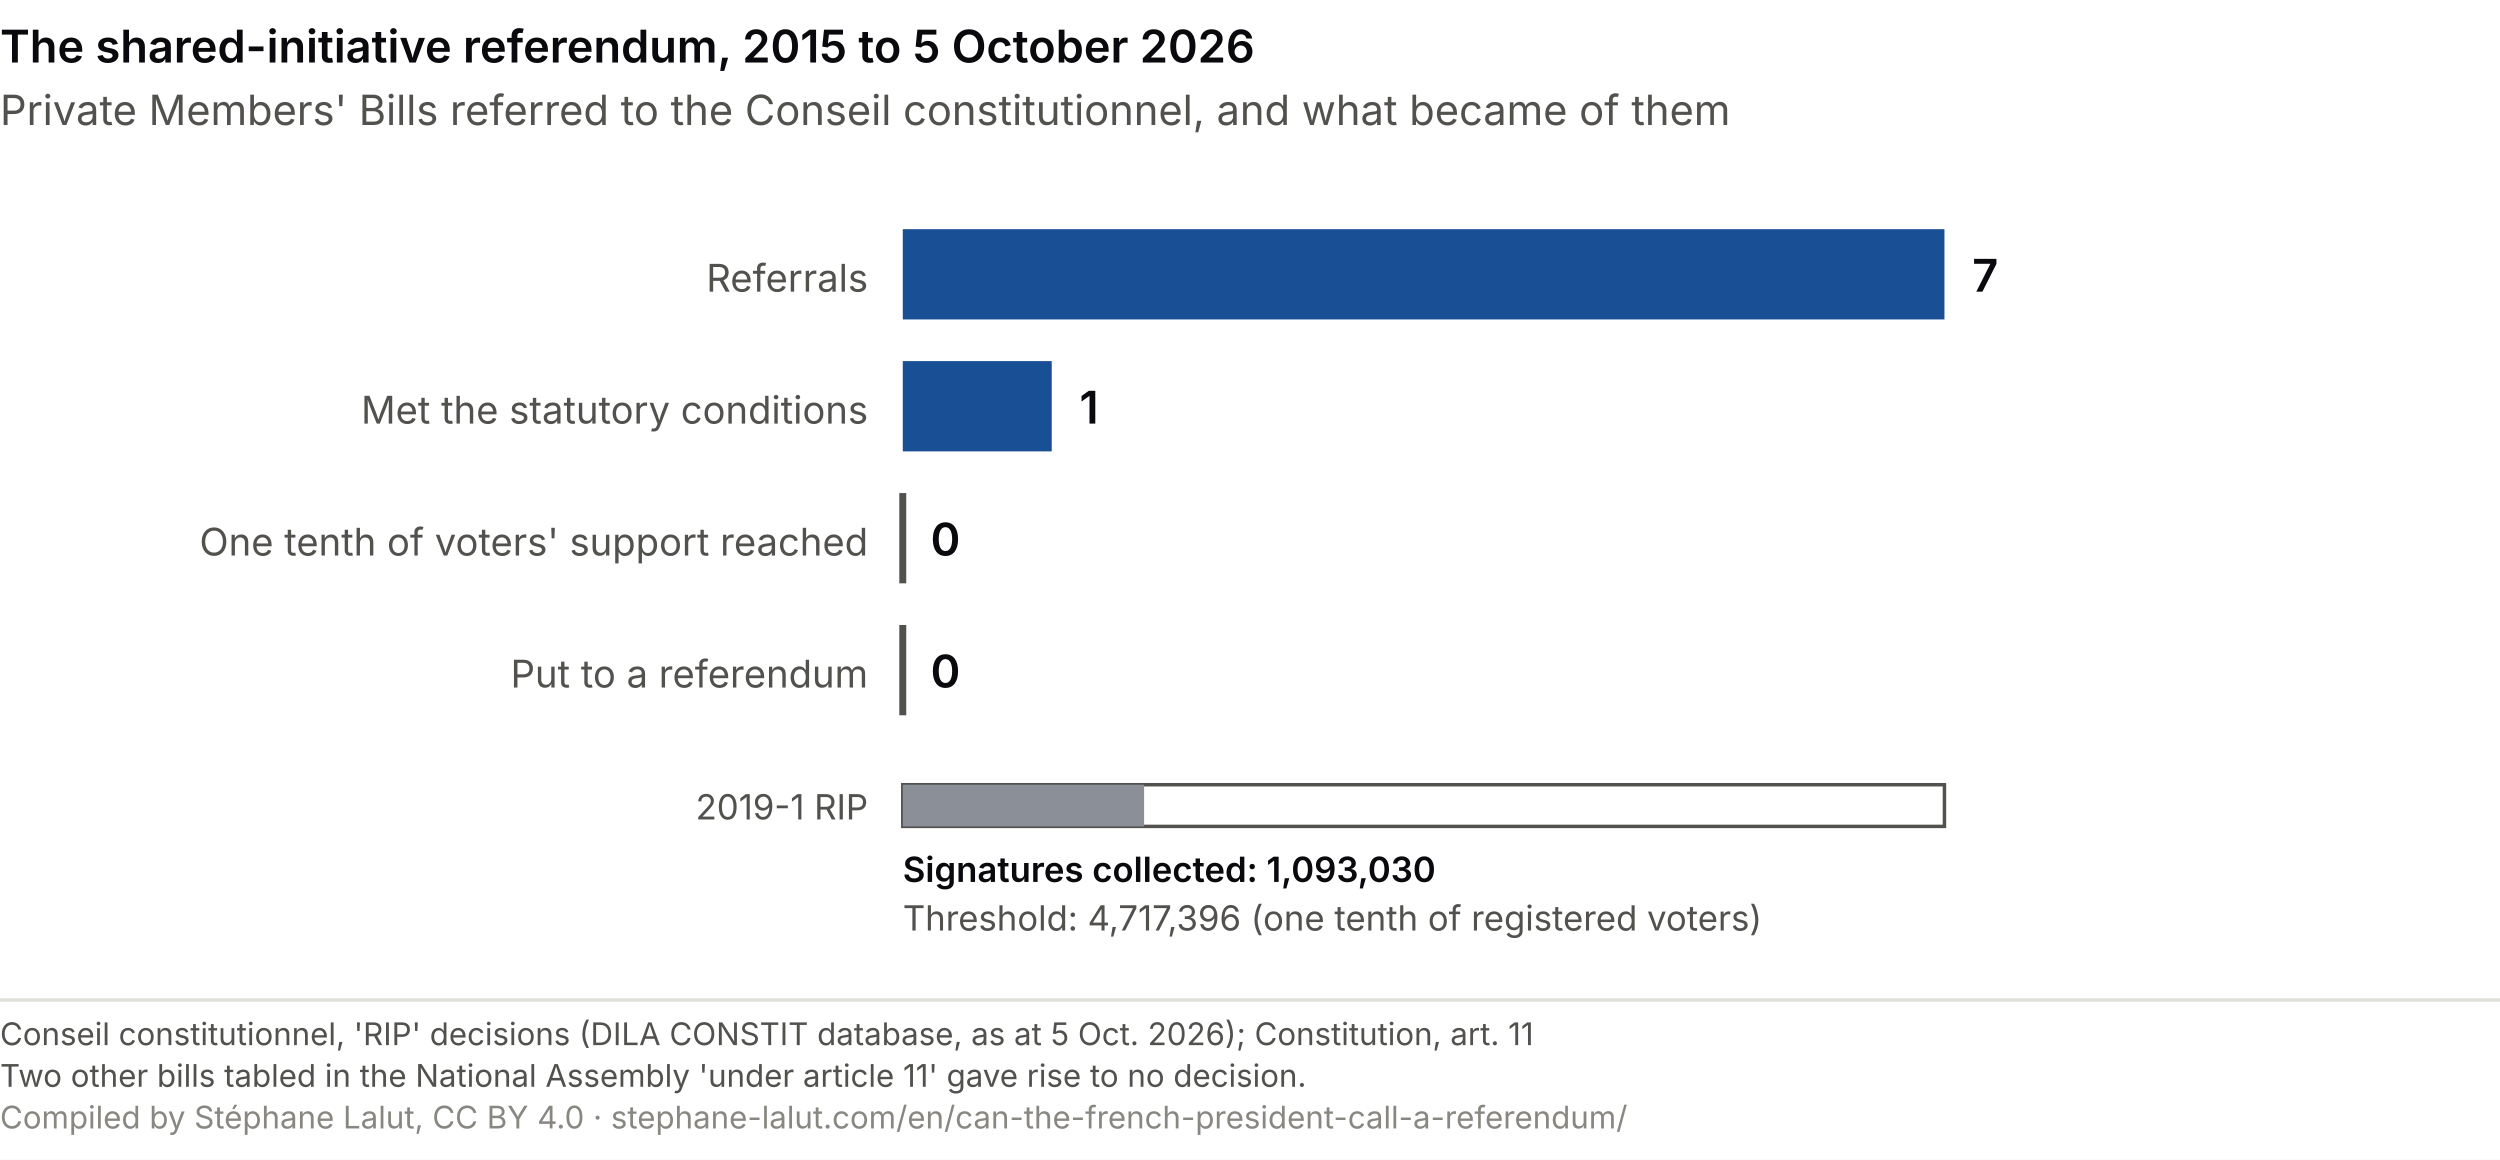
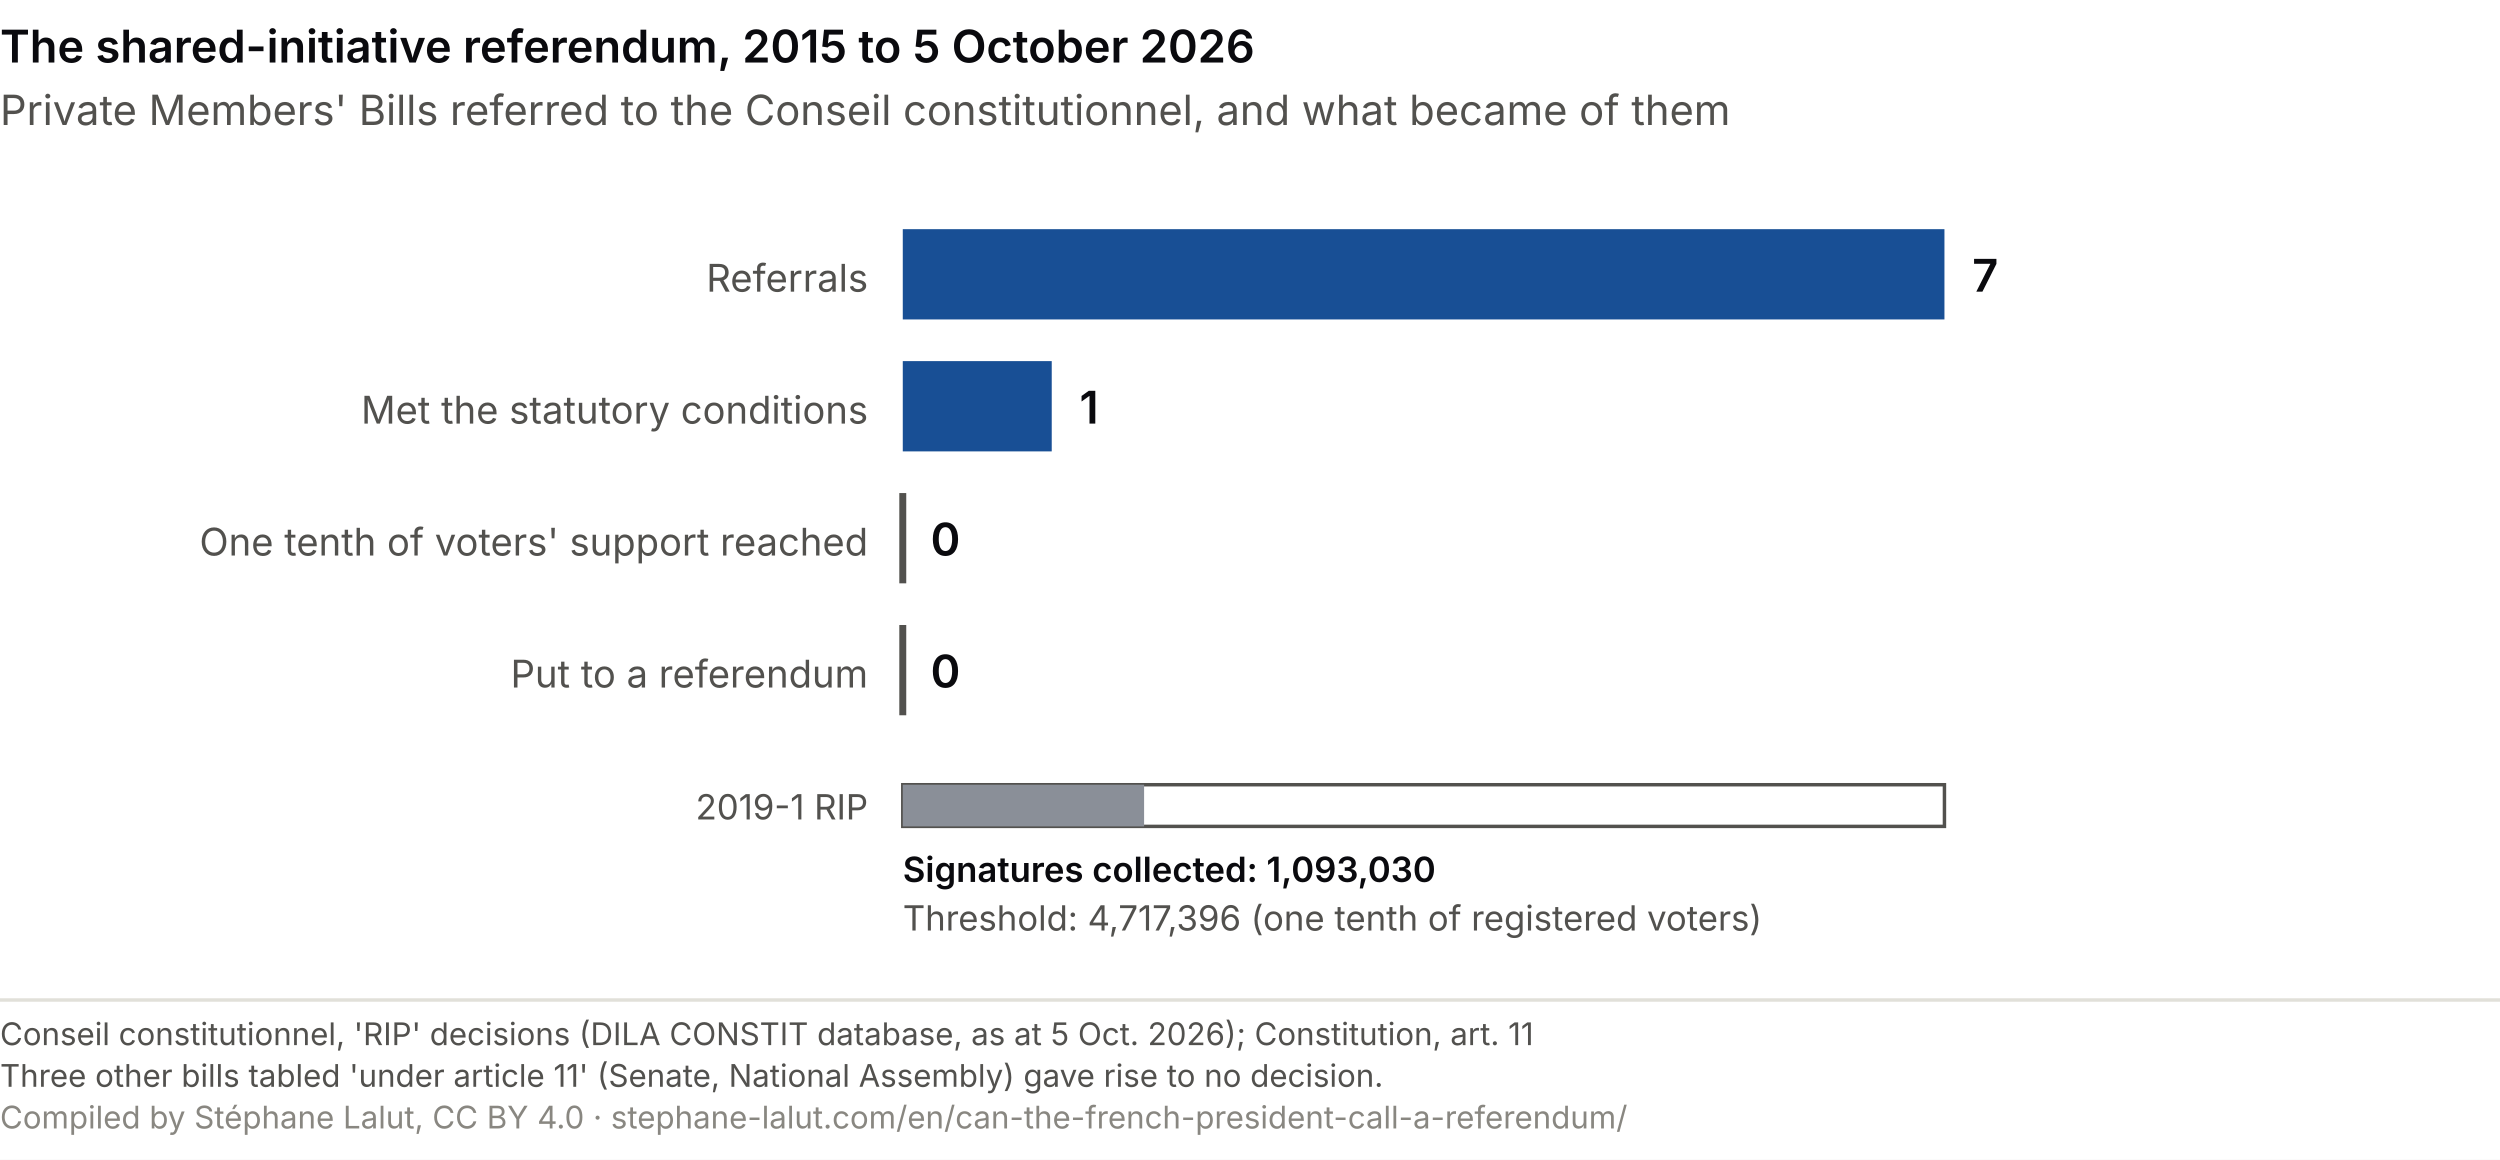
<svg xmlns="http://www.w3.org/2000/svg" viewBox="0 0 720 334" role="img" font-variant-numeric="tabular-nums" aria-labelledby="rp-t rp-d" font-family="system-ui, -apple-system, Segoe UI, sans-serif">
  <rect width="720" height="334" fill="#ffffff" />
  <text x="0.0" y="18.0" font-size="13" fill="#0A0A0E" text-anchor="start" font-weight="600">The shared-initiative referendum, 2015 to 5 October 2026</text>
  <text x="0.0" y="36.0" font-size="12" fill="#52514e" text-anchor="start">Private Members' Bills referred to the Conseil constitutionnel, and what became of them</text>
  <text x="250.0" y="84.0" font-size="11" fill="#52514e" text-anchor="end">Referrals</text>
  <rect x="260" y="66" width="300.0" height="26" fill="#184f95" />
  <text x="568.0" y="84.0" font-size="13" fill="#0A0A0E" text-anchor="start" font-weight="600">7</text>
  <text x="250.0" y="122.0" font-size="11" fill="#52514e" text-anchor="end">Met the statutory conditions</text>
  <rect x="260" y="104" width="42.9" height="26" fill="#184f95" />
  <text x="310.9" y="122.0" font-size="13" fill="#0A0A0E" text-anchor="start" font-weight="600">1</text>
  <text x="250.0" y="160.0" font-size="11" fill="#52514e" text-anchor="end">One tenth of voters' support reached</text>
  <line x1="260" y1="142" x2="260" y2="168" stroke="#52514e" stroke-width="2" />
  <text x="268.0" y="160.0" font-size="13" fill="#0A0A0E" text-anchor="start" font-weight="600">0</text>
  <text x="250.0" y="198.0" font-size="11" fill="#52514e" text-anchor="end">Put to a referendum</text>
  <line x1="260" y1="180" x2="260" y2="206" stroke="#52514e" stroke-width="2" />
  <text x="268.0" y="198.0" font-size="13" fill="#0A0A0E" text-anchor="start" font-weight="600">0</text>
  <rect x="260" y="226" width="300" height="12" fill="none" stroke="#52514e" />
  <rect x="260" y="226" width="69.5" height="12" fill="#8a8f98" />
  <text x="250.0" y="236.0" font-size="10" fill="#52514e" text-anchor="end">2019-1 RIP</text>
  <text x="260.0" y="254.0" font-size="10" fill="#0A0A0E" text-anchor="start" font-weight="600">Signatures collected: 1,093,030</text>
  <text x="260.0" y="268.0" font-size="10" fill="#52514e" text-anchor="start">Threshold: 4,717,396 (one tenth of registered voters)</text>
  <line x1="0" y1="288" x2="720" y2="288" stroke="#e1e0d9" />
  <text x="0" y="301" font-size="9" fill="#52514e">Conseil constitutionnel, 'RIP' decisions (DILA CONSTIT database, as at 5 Oct. 2026); Constitution, art. 11</text>
-   <text x="0" y="313" font-size="9" fill="#52514e">Two other bills tabled in the National Assembly 'under article 11' gave rise to no decision.</text>
+   <text x="0" y="313" font-size="9" fill="#52514e">Three other bills tabled 'under article 11' (Senate, National Assembly) gave rise to no decision.</text>
  <text x="0" y="325" font-size="9" fill="#898781">Compiled by Stéphane Lalut, CC BY 4.0 · stephane-lalut.com/en/can-the-french-president-call-a-referendum/</text>
</svg>
